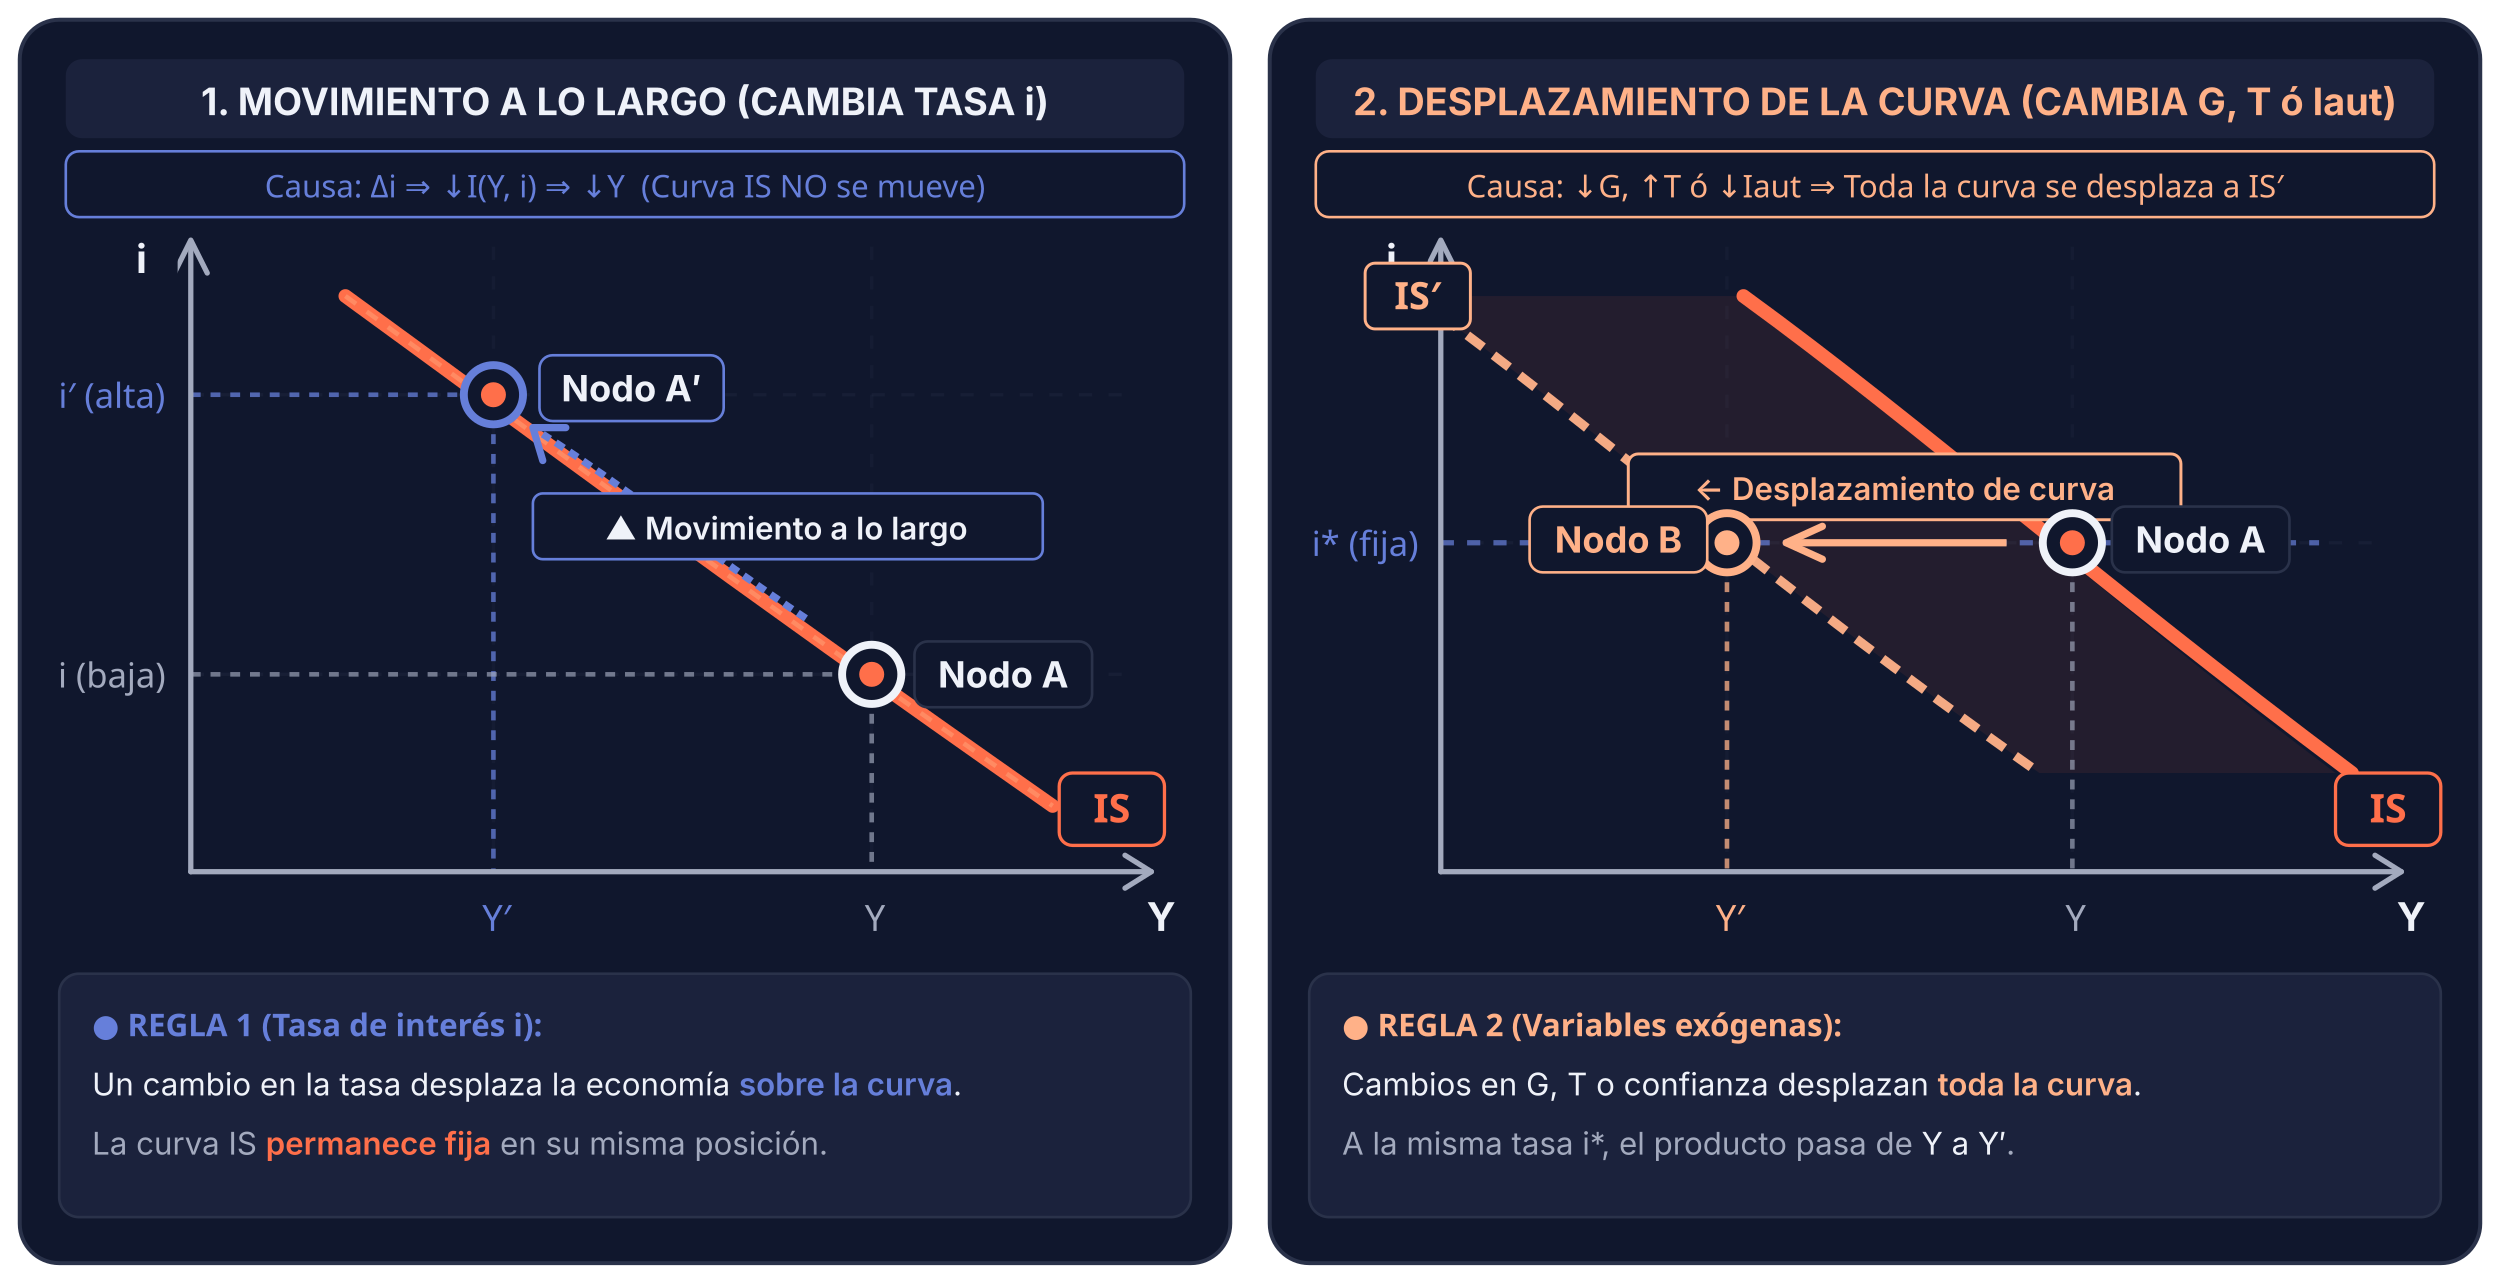
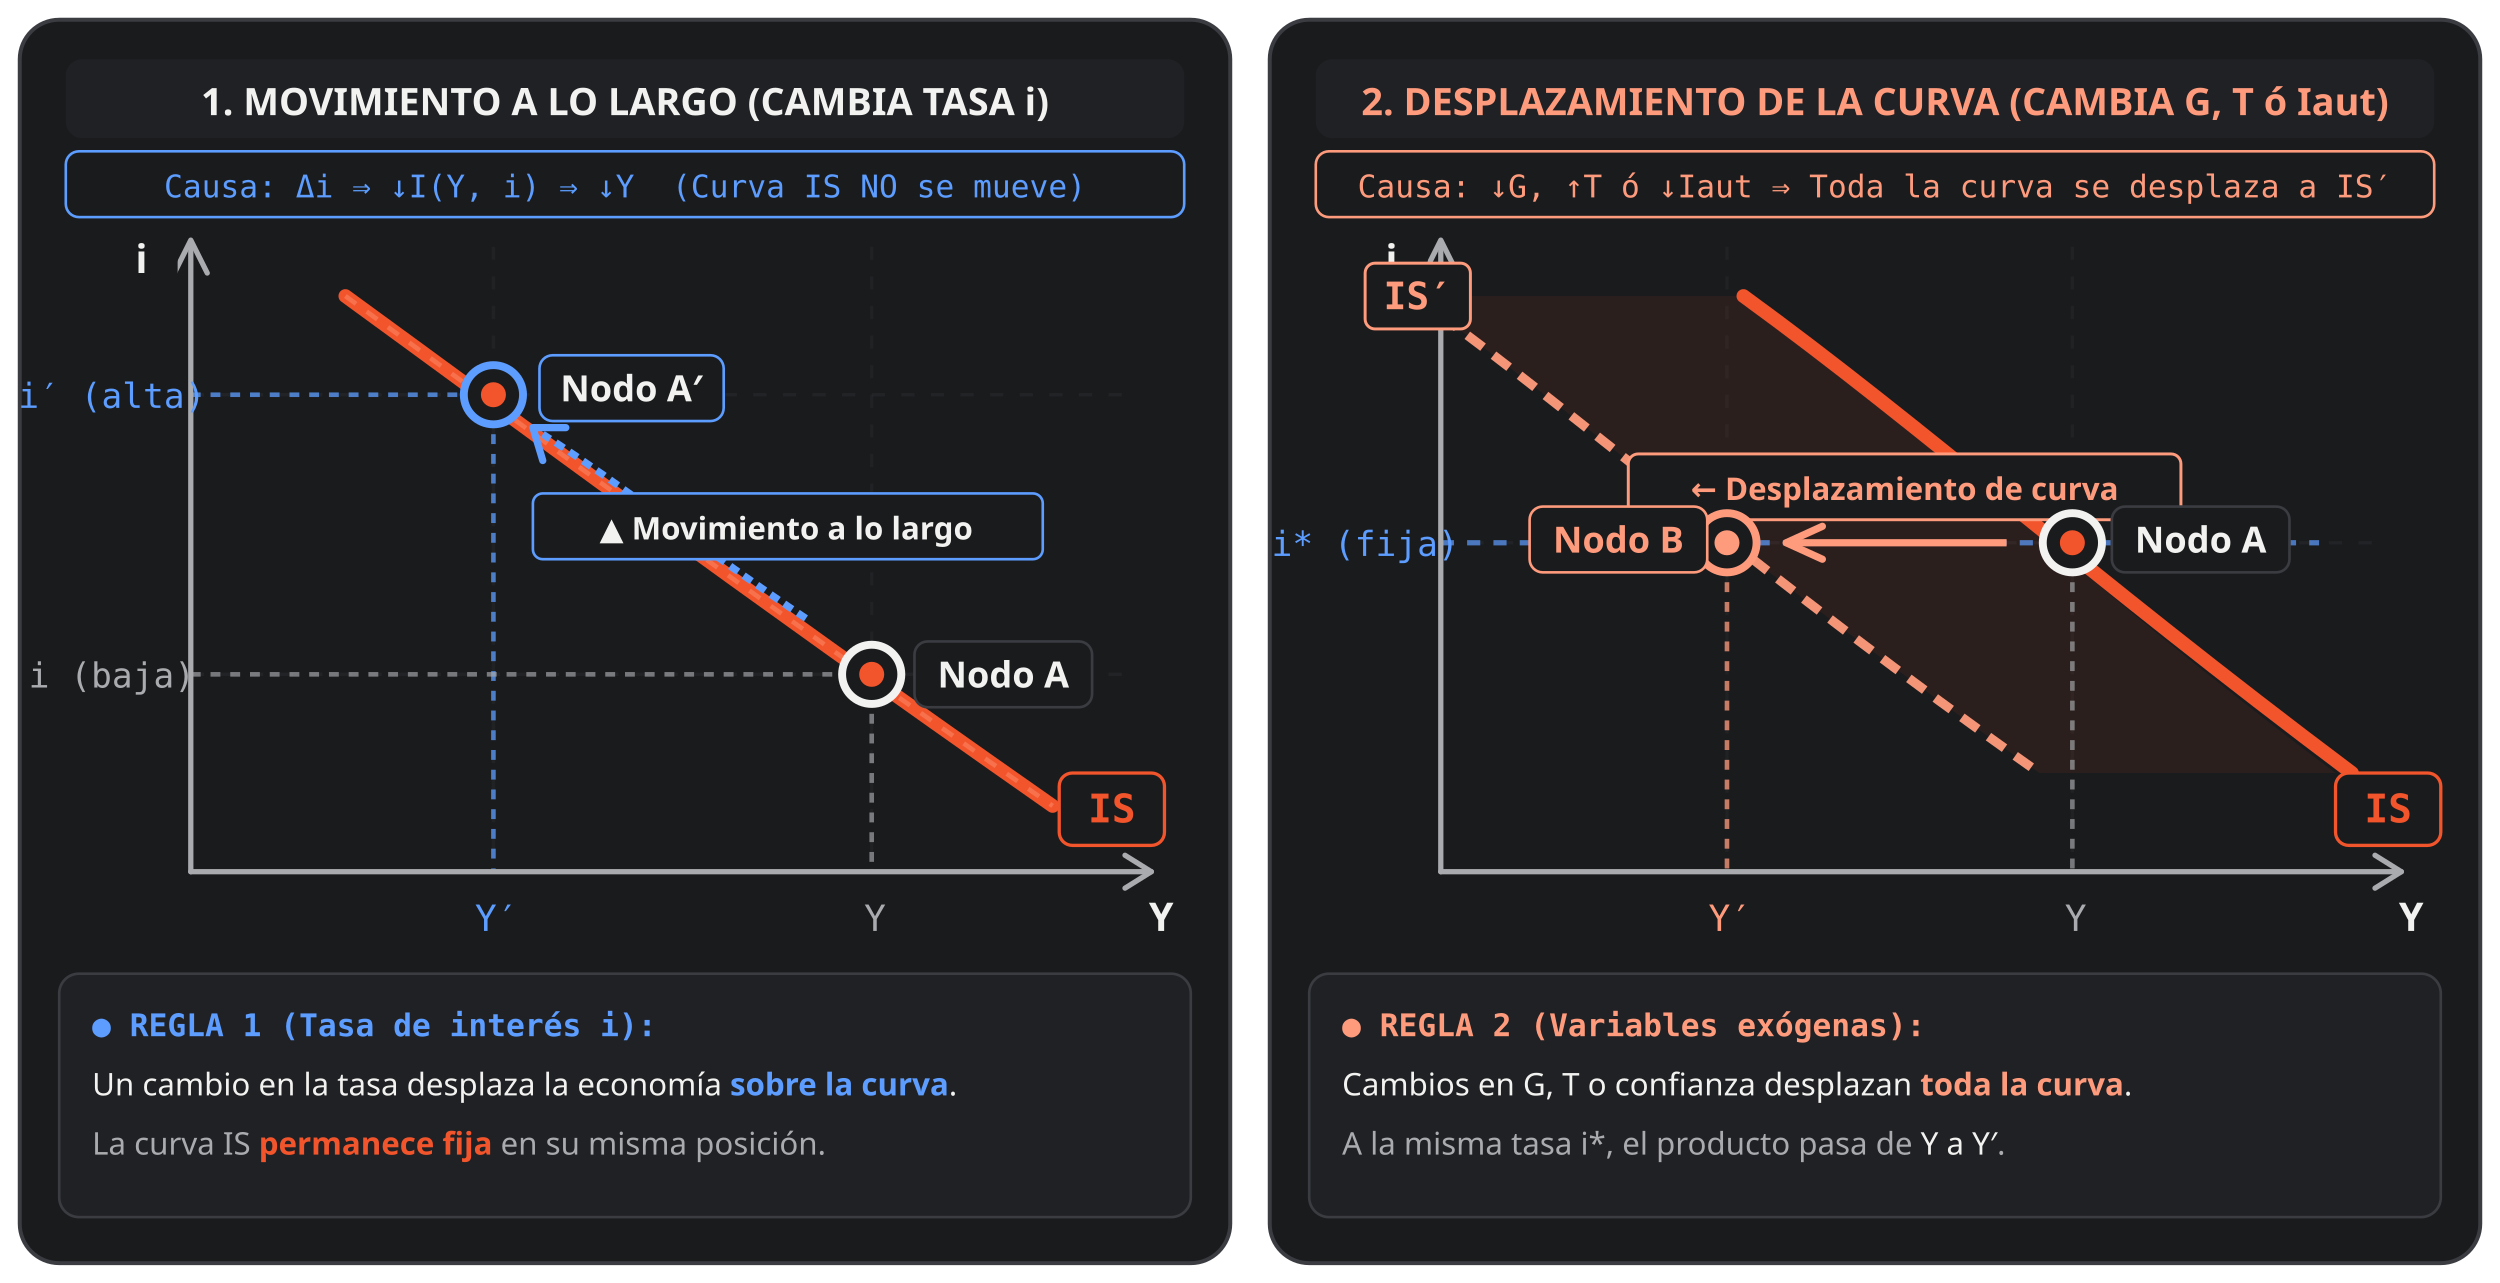
<svg xmlns="http://www.w3.org/2000/svg" viewBox="0 0 760 390" role="img" aria-labelledby="fig-is-title fig-is-desc">
-   <rect x="6" y="6" width="368" height="378" rx="12" fill="#10172D" stroke="#2A324A" stroke-width="1.2" />
-   <rect x="20" y="18" width="340" height="24" rx="5" fill="#1B223C" />
-   <text x="190" y="35" text-anchor="middle" font-family="Inter" font-weight="700" font-size="11.5" fill="#EFF2F9">1. MOVIMIENTO A LO LARGO (CAMBIA TASA i)</text>
-   <rect x="20" y="46" width="340" height="20" rx="4" fill="#10172D" stroke="#667FDA" stroke-width="0.8" />
-   <text x="190" y="60" text-anchor="middle" font-family="JetBrains Mono" font-size="9.5" fill="#667FDA">Causa: Δi ⇒ ↓I(Y, i) ⇒ ↓Y  (Curva IS NO se mueve)</text>
-   <path d="M58 120H345M58 205H345" fill="none" stroke="#2A324A" stroke-width="1" stroke-dasharray="4 5" opacity=".25" />
-   <path d="M150 75V265M265 75V265" fill="none" stroke="#2A324A" stroke-width="1" stroke-dasharray="4 5" opacity=".2" />
-   <line x1="58" y1="120" x2="150" y2="120" stroke="#667FDA" stroke-width="1.4" stroke-dasharray="3 3" opacity=".75" />
-   <line x1="150" y1="120" x2="150" y2="265" stroke="#667FDA" stroke-width="1.4" stroke-dasharray="3 3" opacity=".75" />
-   <line x1="58" y1="205" x2="265" y2="205" stroke="#A3AABE" stroke-width="1.4" stroke-dasharray="3 3" opacity=".65" />
-   <line x1="265" y1="205" x2="265" y2="265" stroke="#A3AABE" stroke-width="1.4" stroke-dasharray="3 3" opacity=".65" />
-   <line x1="58" y1="75" x2="58" y2="265" stroke="#A3AABE" stroke-width="1.6" stroke-linecap="round" />
-   <line x1="58" y1="265" x2="350" y2="265" stroke="#A3AABE" stroke-width="1.6" stroke-linecap="round" />
-   <path d="M53 83L58 73L63 83" fill="none" stroke="#A3AABE" stroke-width="1.6" stroke-linecap="round" stroke-linejoin="round" />
-   <path d="M342 260L350 265L342 270" fill="none" stroke="#A3AABE" stroke-width="1.6" stroke-linecap="round" stroke-linejoin="round" />
-   <rect x="32" y="70" width="22" height="18" rx="3" fill="#10172D" />
-   <text x="43" y="83" text-anchor="middle" font-family="Inter" font-weight="700" font-size="12" fill="#EFF2F9">i</text>
-   <rect x="342" y="270" width="22" height="18" rx="3" fill="#10172D" />
-   <text x="353" y="283" text-anchor="middle" font-family="Inter" font-weight="700" font-size="12" fill="#EFF2F9">Y</text>
-   <rect x="14" y="111" width="40" height="18" rx="3" fill="#10172D" />
-   <text x="34" y="124" text-anchor="middle" font-family="JetBrains Mono" font-size="10.5" fill="#667FDA">i′ (alta)</text>
-   <rect x="14" y="196" width="40" height="18" rx="3" fill="#10172D" />
-   <text x="34" y="209" text-anchor="middle" font-family="JetBrains Mono" font-size="10.5" fill="#A3AABE">i (baja)</text>
-   <rect x="130" y="270" width="42" height="18" rx="3" fill="#10172D" />
-   <text x="151" y="283" text-anchor="middle" font-family="JetBrains Mono" font-size="11" fill="#667FDA">Y′</text>
-   <rect x="250" y="270" width="32" height="18" rx="3" fill="#10172D" />
-   <text x="266" y="283" text-anchor="middle" font-family="JetBrains Mono" font-size="11" fill="#A3AABE">Y</text>
-   <path d="M 105 90 C 160 130, 220 175, 320 245" fill="none" stroke="#FF6F4A" stroke-width="4.2" stroke-linecap="round" />
-   <path d="M 105 90 C 160 130, 220 175, 320 245" fill="none" stroke="#FFB188" stroke-width="1.4" stroke-dasharray="4 4" opacity=".4" />
-   <rect x="322" y="235" width="32" height="22" rx="4" fill="#10172D" stroke="#FF6F4A" stroke-width="1" />
-   <text x="338" y="250" text-anchor="middle" font-family="JetBrains Mono" font-weight="700" font-size="12" fill="#FF6F4A">IS</text>
-   <path d="M 245 188 C 215 168, 190 148, 165 132" fill="none" stroke="#667FDA" stroke-width="2.2" stroke-dasharray="3 2" />
-   <path d="M 172 130 L 162 130 L 165 140" fill="none" stroke="#667FDA" stroke-width="2.2" stroke-linecap="round" stroke-linejoin="round" />
-   <rect x="162" y="150" width="155" height="20" rx="3" fill="#10172D" stroke="#667FDA" stroke-width="0.8" />
-   <text x="239" y="164" text-anchor="middle" font-family="Inter" font-weight="600" font-size="9.5" fill="#EFF2F9">▲ Movimiento a lo largo</text>
-   <circle cx="150" cy="120" r="9" fill="#10172D" stroke="#667FDA" stroke-width="2.4" />
-   <circle cx="150" cy="120" r="3.8" fill="#FF6F4A" />
-   <rect x="164" y="108" width="56" height="20" rx="4" fill="#10172D" stroke="#667FDA" stroke-width="0.8" />
-   <text x="192" y="122" text-anchor="middle" font-family="Inter" font-weight="700" font-size="11" fill="#EFF2F9">Nodo A′</text>
-   <circle cx="265" cy="205" r="9" fill="#10172D" stroke="#EFF2F9" stroke-width="2.4" />
-   <circle cx="265" cy="205" r="3.8" fill="#FF6F4A" />
-   <rect x="278" y="195" width="54" height="20" rx="4" fill="#10172D" stroke="#2A324A" stroke-width="0.8" />
-   <text x="305" y="209" text-anchor="middle" font-family="Inter" font-weight="700" font-size="11" fill="#EFF2F9">Nodo A</text>
-   <rect x="18" y="296" width="344" height="74" rx="6" fill="#1B223C" stroke="#2A324A" stroke-width="0.8" />
-   <text x="28" y="315" font-family="JetBrains Mono" font-size="9.5" font-weight="700" fill="#667FDA">● REGLA 1 (Tasa de interés i):</text>
-   <text x="28" y="333" font-family="Inter" font-size="9.5" fill="#EFF2F9">Un cambio en la tasa desplaza la economía <tspan fill="#667FDA" font-weight="600">sobre la curva</tspan>.</text>
-   <text x="28" y="351" font-family="Inter" font-size="9.5" fill="#A3AABE">La curva IS <tspan fill="#FF6F4A" font-weight="600">permanece fija</tspan> en su misma posición.</text>
-   <rect x="386" y="6" width="368" height="378" rx="12" fill="#10172D" stroke="#2A324A" stroke-width="1.2" />
-   <rect x="400" y="18" width="340" height="24" rx="5" fill="#1B223C" />
-   <text x="570" y="35" text-anchor="middle" font-family="Inter" font-weight="700" font-size="11.5" fill="#FFB188">2. DESPLAZAMIENTO DE LA CURVA (CAMBIA G, T ó Iaut)</text>
-   <rect x="400" y="46" width="340" height="20" rx="4" fill="#10172D" stroke="#FFB188" stroke-width="0.8" />
-   <text x="570" y="60" text-anchor="middle" font-family="JetBrains Mono" font-size="9.5" fill="#FFB188">Causa: ↓G, ↑T ó ↓Iaut ⇒ Toda la curva se desplaza a IS′</text>
-   <path d="M438 165H725" fill="none" stroke="#2A324A" stroke-width="1" stroke-dasharray="4 5" opacity=".25" />
-   <path d="M525 75V265M630 75V265" fill="none" stroke="#2A324A" stroke-width="1" stroke-dasharray="4 5" opacity=".2" />
-   <path d="M 430 90 C 485 130, 535 175, 620 235 L 710 235 C 630 175, 585 130, 530 90 Z" fill="#FF6F4A" fill-opacity="0.08" />
-   <line x1="438" y1="165" x2="705" y2="165" stroke="#667FDA" stroke-width="1.6" stroke-dasharray="4 4" opacity=".7" />
-   <line x1="525" y1="165" x2="525" y2="265" stroke="#FFB188" stroke-width="1.4" stroke-dasharray="3 3" opacity=".75" />
-   <line x1="630" y1="165" x2="630" y2="265" stroke="#A3AABE" stroke-width="1.4" stroke-dasharray="3 3" opacity=".65" />
-   <line x1="438" y1="75" x2="438" y2="265" stroke="#A3AABE" stroke-width="1.6" stroke-linecap="round" />
-   <line x1="438" y1="265" x2="730" y2="265" stroke="#A3AABE" stroke-width="1.6" stroke-linecap="round" />
-   <path d="M433 83L438 73L443 83" fill="none" stroke="#A3AABE" stroke-width="1.6" stroke-linecap="round" stroke-linejoin="round" />
-   <path d="M722 260L730 265L722 270" fill="none" stroke="#A3AABE" stroke-width="1.6" stroke-linecap="round" stroke-linejoin="round" />
-   <rect x="412" y="70" width="22" height="18" rx="3" fill="#10172D" />
-   <text x="423" y="83" text-anchor="middle" font-family="Inter" font-weight="700" font-size="12" fill="#EFF2F9">i</text>
-   <rect x="722" y="270" width="22" height="18" rx="3" fill="#10172D" />
-   <text x="733" y="283" text-anchor="middle" font-family="Inter" font-weight="700" font-size="12" fill="#EFF2F9">Y</text>
-   <rect x="394" y="156" width="42" height="18" rx="3" fill="#10172D" />
-   <text x="415" y="169" text-anchor="middle" font-family="JetBrains Mono" font-size="10.5" fill="#667FDA">i* (fija)</text>
-   <rect x="504" y="270" width="44" height="18" rx="3" fill="#10172D" />
-   <text x="526" y="283" text-anchor="middle" font-family="JetBrains Mono" font-size="11" fill="#FFB188">Y′</text>
-   <rect x="616" y="270" width="30" height="18" rx="3" fill="#10172D" />
-   <text x="631" y="283" text-anchor="middle" font-family="JetBrains Mono" font-size="11" fill="#A3AABE">Y</text>
-   <path d="M 430 90 C 485 130, 535 175, 620 235" fill="none" stroke="#FFB188" stroke-width="2.8" stroke-dasharray="6 4" opacity=".95" />
-   <rect x="415" y="80" width="32" height="20" rx="3" fill="#10172D" stroke="#FFB188" stroke-width="0.9" />
-   <text x="431" y="94" text-anchor="middle" font-family="JetBrains Mono" font-weight="700" font-size="11.5" fill="#FFB188">IS′</text>
-   <path d="M 530 90 C 585 130, 635 175, 715 235" fill="none" stroke="#FF6F4A" stroke-width="4.2" stroke-linecap="round" />
-   <rect x="710" y="235" width="32" height="22" rx="4" fill="#10172D" stroke="#FF6F4A" stroke-width="1" />
-   <text x="726" y="250" text-anchor="middle" font-family="JetBrains Mono" font-weight="700" font-size="12" fill="#FF6F4A">IS</text>
-   <line x1="610" y1="165" x2="545" y2="165" stroke="#FFB188" stroke-width="2.2" />
-   <path d="M 554 160 L 543 165 L 554 170" fill="none" stroke="#FFB188" stroke-width="2.2" stroke-linecap="round" stroke-linejoin="round" />
-   <rect x="495" y="138" width="168" height="20" rx="3" fill="#10172D" stroke="#FFB188" stroke-width="0.9" />
-   <text x="579" y="152" text-anchor="middle" font-family="Inter" font-weight="600" font-size="9.5" fill="#FFB188">← Desplazamiento de curva</text>
-   <circle cx="630" cy="165" r="9" fill="#10172D" stroke="#EFF2F9" stroke-width="2.4" />
-   <circle cx="630" cy="165" r="3.8" fill="#FF6F4A" />
-   <rect x="642" y="154" width="54" height="20" rx="4" fill="#10172D" stroke="#2A324A" stroke-width="0.8" />
-   <text x="669" y="168" text-anchor="middle" font-family="Inter" font-weight="700" font-size="11" fill="#EFF2F9">Nodo A</text>
-   <circle cx="525" cy="165" r="9" fill="#10172D" stroke="#FFB188" stroke-width="2.4" />
-   <circle cx="525" cy="165" r="3.8" fill="#FFB188" />
-   <rect x="465" y="154" width="54" height="20" rx="4" fill="#10172D" stroke="#FFB188" stroke-width="0.8" />
-   <text x="492" y="168" text-anchor="middle" font-family="Inter" font-weight="700" font-size="11" fill="#FFB188">Nodo B</text>
-   <rect x="398" y="296" width="344" height="74" rx="6" fill="#1B223C" stroke="#2A324A" stroke-width="0.8" />
-   <text x="408" y="315" font-family="JetBrains Mono" font-size="9.5" font-weight="700" fill="#FFB188">● REGLA 2 (Variables exógenas):</text>
-   <text x="408" y="333" font-family="Inter" font-size="9.5" fill="#EFF2F9">Cambios en G, T o confianza desplazan <tspan fill="#FFB188" font-weight="600">toda la curva</tspan>.</text>
-   <text x="408" y="351" font-family="Inter" font-size="9.5" fill="#A3AABE">A la misma tasa i*, el producto pasa de <tspan fill="#EFF2F9">Y a Y′</tspan>.</text>
+   <rect x="6" y="6" width="368" height="378" rx="12" fill="#1A1B1D" stroke="#3A3C41" stroke-width="1.2" />
+   <rect x="20" y="18" width="340" height="24" rx="5" fill="#202124" />
+   <text x="190" y="35" text-anchor="middle" font-family="Archivo, sans-serif" font-weight="700" font-size="11.5" fill="#F2F2F0">1. MOVIMIENTO A LO LARGO (CAMBIA TASA i)</text>
+   <rect x="20" y="46" width="340" height="20" rx="4" fill="#1A1B1D" stroke="#5C9DFF" stroke-width="0.8" />
+   <text x="190" y="60" text-anchor="middle" font-family="Azeret Mono, monospace" font-size="9.5" fill="#5C9DFF">Causa: Δi ⇒ ↓I(Y, i) ⇒ ↓Y  (Curva IS NO se mueve)</text>
+   <path d="M58 120H345M58 205H345" fill="none" stroke="#3A3C41" stroke-width="1" stroke-dasharray="4 5" opacity=".25" />
+   <path d="M150 75V265M265 75V265" fill="none" stroke="#3A3C41" stroke-width="1" stroke-dasharray="4 5" opacity=".2" />
+   <line x1="58" y1="120" x2="150" y2="120" stroke="#5C9DFF" stroke-width="1.4" stroke-dasharray="3 3" opacity=".75" />
+   <line x1="150" y1="120" x2="150" y2="265" stroke="#5C9DFF" stroke-width="1.4" stroke-dasharray="3 3" opacity=".75" />
+   <line x1="58" y1="205" x2="265" y2="205" stroke="#A9ABAE" stroke-width="1.4" stroke-dasharray="3 3" opacity=".65" />
+   <line x1="265" y1="205" x2="265" y2="265" stroke="#A9ABAE" stroke-width="1.4" stroke-dasharray="3 3" opacity=".65" />
+   <line x1="58" y1="75" x2="58" y2="265" stroke="#A9ABAE" stroke-width="1.6" stroke-linecap="round" />
+   <line x1="58" y1="265" x2="350" y2="265" stroke="#A9ABAE" stroke-width="1.6" stroke-linecap="round" />
+   <path d="M53 83L58 73L63 83" fill="none" stroke="#A9ABAE" stroke-width="1.6" stroke-linecap="round" stroke-linejoin="round" />
+   <path d="M342 260L350 265L342 270" fill="none" stroke="#A9ABAE" stroke-width="1.6" stroke-linecap="round" stroke-linejoin="round" />
+   <rect x="32" y="70" width="22" height="18" rx="3" fill="#1A1B1D" />
+   <text x="43" y="83" text-anchor="middle" font-family="Archivo, sans-serif" font-weight="700" font-size="12" fill="#F2F2F0">i</text>
+   <rect x="342" y="270" width="22" height="18" rx="3" fill="#1A1B1D" />
+   <text x="353" y="283" text-anchor="middle" font-family="Archivo, sans-serif" font-weight="700" font-size="12" fill="#F2F2F0">Y</text>
+   <rect x="14" y="111" width="40" height="18" rx="3" fill="#1A1B1D" />
+   <text x="34" y="124" text-anchor="middle" font-family="Azeret Mono, monospace" font-size="10.5" fill="#5C9DFF">i′ (alta)</text>
+   <rect x="14" y="196" width="40" height="18" rx="3" fill="#1A1B1D" />
+   <text x="34" y="209" text-anchor="middle" font-family="Azeret Mono, monospace" font-size="10.5" fill="#A9ABAE">i (baja)</text>
+   <rect x="130" y="270" width="42" height="18" rx="3" fill="#1A1B1D" />
+   <text x="151" y="283" text-anchor="middle" font-family="Azeret Mono, monospace" font-size="11" fill="#5C9DFF">Y′</text>
+   <rect x="250" y="270" width="32" height="18" rx="3" fill="#1A1B1D" />
+   <text x="266" y="283" text-anchor="middle" font-family="Azeret Mono, monospace" font-size="11" fill="#A9ABAE">Y</text>
+   <path d="M 105 90 C 160 130, 220 175, 320 245" fill="none" stroke="#F2552C" stroke-width="4.2" stroke-linecap="round" />
+   <path d="M 105 90 C 160 130, 220 175, 320 245" fill="none" stroke="#FF9B7D" stroke-width="1.4" stroke-dasharray="4 4" opacity=".4" />
+   <rect x="322" y="235" width="32" height="22" rx="4" fill="#1A1B1D" stroke="#F2552C" stroke-width="1" />
+   <text x="338" y="250" text-anchor="middle" font-family="Azeret Mono, monospace" font-weight="700" font-size="12" fill="#F2552C">IS</text>
+   <path d="M 245 188 C 215 168, 190 148, 165 132" fill="none" stroke="#5C9DFF" stroke-width="2.2" stroke-dasharray="3 2" />
+   <path d="M 172 130 L 162 130 L 165 140" fill="none" stroke="#5C9DFF" stroke-width="2.2" stroke-linecap="round" stroke-linejoin="round" />
+   <rect x="162" y="150" width="155" height="20" rx="3" fill="#1A1B1D" stroke="#5C9DFF" stroke-width="0.8" />
+   <text x="239" y="164" text-anchor="middle" font-family="Archivo, sans-serif" font-weight="600" font-size="9.5" fill="#F2F2F0">▲ Movimiento a lo largo</text>
+   <circle cx="150" cy="120" r="9" fill="#1A1B1D" stroke="#5C9DFF" stroke-width="2.4" />
+   <circle cx="150" cy="120" r="3.8" fill="#F2552C" />
+   <rect x="164" y="108" width="56" height="20" rx="4" fill="#1A1B1D" stroke="#5C9DFF" stroke-width="0.8" />
+   <text x="192" y="122" text-anchor="middle" font-family="Archivo, sans-serif" font-weight="700" font-size="11" fill="#F2F2F0">Nodo A′</text>
+   <circle cx="265" cy="205" r="9" fill="#1A1B1D" stroke="#F2F2F0" stroke-width="2.4" />
+   <circle cx="265" cy="205" r="3.8" fill="#F2552C" />
+   <rect x="278" y="195" width="54" height="20" rx="4" fill="#1A1B1D" stroke="#3A3C41" stroke-width="0.8" />
+   <text x="305" y="209" text-anchor="middle" font-family="Archivo, sans-serif" font-weight="700" font-size="11" fill="#F2F2F0">Nodo A</text>
+   <rect x="18" y="296" width="344" height="74" rx="6" fill="#202124" stroke="#3A3C41" stroke-width="0.8" />
+   <text x="28" y="315" font-family="Azeret Mono, monospace" font-size="9.5" font-weight="700" fill="#5C9DFF">● REGLA 1 (Tasa de interés i):</text>
+   <text x="28" y="333" font-family="Archivo, sans-serif" font-size="9.5" fill="#F2F2F0">Un cambio en la tasa desplaza la economía <tspan fill="#5C9DFF" font-weight="600">sobre la curva</tspan>.</text>
+   <text x="28" y="351" font-family="Archivo, sans-serif" font-size="9.5" fill="#A9ABAE">La curva IS <tspan fill="#F2552C" font-weight="600">permanece fija</tspan> en su misma posición.</text>
+   <rect x="386" y="6" width="368" height="378" rx="12" fill="#1A1B1D" stroke="#3A3C41" stroke-width="1.2" />
+   <rect x="400" y="18" width="340" height="24" rx="5" fill="#202124" />
+   <text x="570" y="35" text-anchor="middle" font-family="Archivo, sans-serif" font-weight="700" font-size="11.5" fill="#FF9B7D">2. DESPLAZAMIENTO DE LA CURVA (CAMBIA G, T ó Iaut)</text>
+   <rect x="400" y="46" width="340" height="20" rx="4" fill="#1A1B1D" stroke="#FF9B7D" stroke-width="0.8" />
+   <text x="570" y="60" text-anchor="middle" font-family="Azeret Mono, monospace" font-size="9.5" fill="#FF9B7D">Causa: ↓G, ↑T ó ↓Iaut ⇒ Toda la curva se desplaza a IS′</text>
+   <path d="M438 165H725" fill="none" stroke="#3A3C41" stroke-width="1" stroke-dasharray="4 5" opacity=".25" />
+   <path d="M525 75V265M630 75V265" fill="none" stroke="#3A3C41" stroke-width="1" stroke-dasharray="4 5" opacity=".2" />
+   <path d="M 430 90 C 485 130, 535 175, 620 235 L 710 235 C 630 175, 585 130, 530 90 Z" fill="#F2552C" fill-opacity="0.08" />
+   <line x1="438" y1="165" x2="705" y2="165" stroke="#5C9DFF" stroke-width="1.6" stroke-dasharray="4 4" opacity=".7" />
+   <line x1="525" y1="165" x2="525" y2="265" stroke="#FF9B7D" stroke-width="1.4" stroke-dasharray="3 3" opacity=".75" />
+   <line x1="630" y1="165" x2="630" y2="265" stroke="#A9ABAE" stroke-width="1.4" stroke-dasharray="3 3" opacity=".65" />
+   <line x1="438" y1="75" x2="438" y2="265" stroke="#A9ABAE" stroke-width="1.6" stroke-linecap="round" />
+   <line x1="438" y1="265" x2="730" y2="265" stroke="#A9ABAE" stroke-width="1.6" stroke-linecap="round" />
+   <path d="M433 83L438 73L443 83" fill="none" stroke="#A9ABAE" stroke-width="1.6" stroke-linecap="round" stroke-linejoin="round" />
+   <path d="M722 260L730 265L722 270" fill="none" stroke="#A9ABAE" stroke-width="1.6" stroke-linecap="round" stroke-linejoin="round" />
+   <rect x="412" y="70" width="22" height="18" rx="3" fill="#1A1B1D" />
+   <text x="423" y="83" text-anchor="middle" font-family="Archivo, sans-serif" font-weight="700" font-size="12" fill="#F2F2F0">i</text>
+   <rect x="722" y="270" width="22" height="18" rx="3" fill="#1A1B1D" />
+   <text x="733" y="283" text-anchor="middle" font-family="Archivo, sans-serif" font-weight="700" font-size="12" fill="#F2F2F0">Y</text>
+   <rect x="394" y="156" width="42" height="18" rx="3" fill="#1A1B1D" />
+   <text x="415" y="169" text-anchor="middle" font-family="Azeret Mono, monospace" font-size="10.5" fill="#5C9DFF">i* (fija)</text>
+   <rect x="504" y="270" width="44" height="18" rx="3" fill="#1A1B1D" />
+   <text x="526" y="283" text-anchor="middle" font-family="Azeret Mono, monospace" font-size="11" fill="#FF9B7D">Y′</text>
+   <rect x="616" y="270" width="30" height="18" rx="3" fill="#1A1B1D" />
+   <text x="631" y="283" text-anchor="middle" font-family="Azeret Mono, monospace" font-size="11" fill="#A9ABAE">Y</text>
+   <path d="M 430 90 C 485 130, 535 175, 620 235" fill="none" stroke="#FF9B7D" stroke-width="2.8" stroke-dasharray="6 4" opacity=".95" />
+   <rect x="415" y="80" width="32" height="20" rx="3" fill="#1A1B1D" stroke="#FF9B7D" stroke-width="0.9" />
+   <text x="431" y="94" text-anchor="middle" font-family="Azeret Mono, monospace" font-weight="700" font-size="11.5" fill="#FF9B7D">IS′</text>
+   <path d="M 530 90 C 585 130, 635 175, 715 235" fill="none" stroke="#F2552C" stroke-width="4.2" stroke-linecap="round" />
+   <rect x="710" y="235" width="32" height="22" rx="4" fill="#1A1B1D" stroke="#F2552C" stroke-width="1" />
+   <text x="726" y="250" text-anchor="middle" font-family="Azeret Mono, monospace" font-weight="700" font-size="12" fill="#F2552C">IS</text>
+   <line x1="610" y1="165" x2="545" y2="165" stroke="#FF9B7D" stroke-width="2.2" />
+   <path d="M 554 160 L 543 165 L 554 170" fill="none" stroke="#FF9B7D" stroke-width="2.2" stroke-linecap="round" stroke-linejoin="round" />
+   <rect x="495" y="138" width="168" height="20" rx="3" fill="#1A1B1D" stroke="#FF9B7D" stroke-width="0.9" />
+   <text x="579" y="152" text-anchor="middle" font-family="Archivo, sans-serif" font-weight="600" font-size="9.5" fill="#FF9B7D">← Desplazamiento de curva</text>
+   <circle cx="630" cy="165" r="9" fill="#1A1B1D" stroke="#F2F2F0" stroke-width="2.4" />
+   <circle cx="630" cy="165" r="3.8" fill="#F2552C" />
+   <rect x="642" y="154" width="54" height="20" rx="4" fill="#1A1B1D" stroke="#3A3C41" stroke-width="0.8" />
+   <text x="669" y="168" text-anchor="middle" font-family="Archivo, sans-serif" font-weight="700" font-size="11" fill="#F2F2F0">Nodo A</text>
+   <circle cx="525" cy="165" r="9" fill="#1A1B1D" stroke="#FF9B7D" stroke-width="2.4" />
+   <circle cx="525" cy="165" r="3.8" fill="#FF9B7D" />
+   <rect x="465" y="154" width="54" height="20" rx="4" fill="#1A1B1D" stroke="#FF9B7D" stroke-width="0.8" />
+   <text x="492" y="168" text-anchor="middle" font-family="Archivo, sans-serif" font-weight="700" font-size="11" fill="#FF9B7D">Nodo B</text>
+   <rect x="398" y="296" width="344" height="74" rx="6" fill="#202124" stroke="#3A3C41" stroke-width="0.8" />
+   <text x="408" y="315" font-family="Azeret Mono, monospace" font-size="9.5" font-weight="700" fill="#FF9B7D">● REGLA 2 (Variables exógenas):</text>
+   <text x="408" y="333" font-family="Archivo, sans-serif" font-size="9.5" fill="#F2F2F0">Cambios en G, T o confianza desplazan <tspan fill="#FF9B7D" font-weight="600">toda la curva</tspan>.</text>
+   <text x="408" y="351" font-family="Archivo, sans-serif" font-size="9.5" fill="#A9ABAE">A la misma tasa i*, el producto pasa de <tspan fill="#F2F2F0">Y a Y′</tspan>.</text>
</svg>
